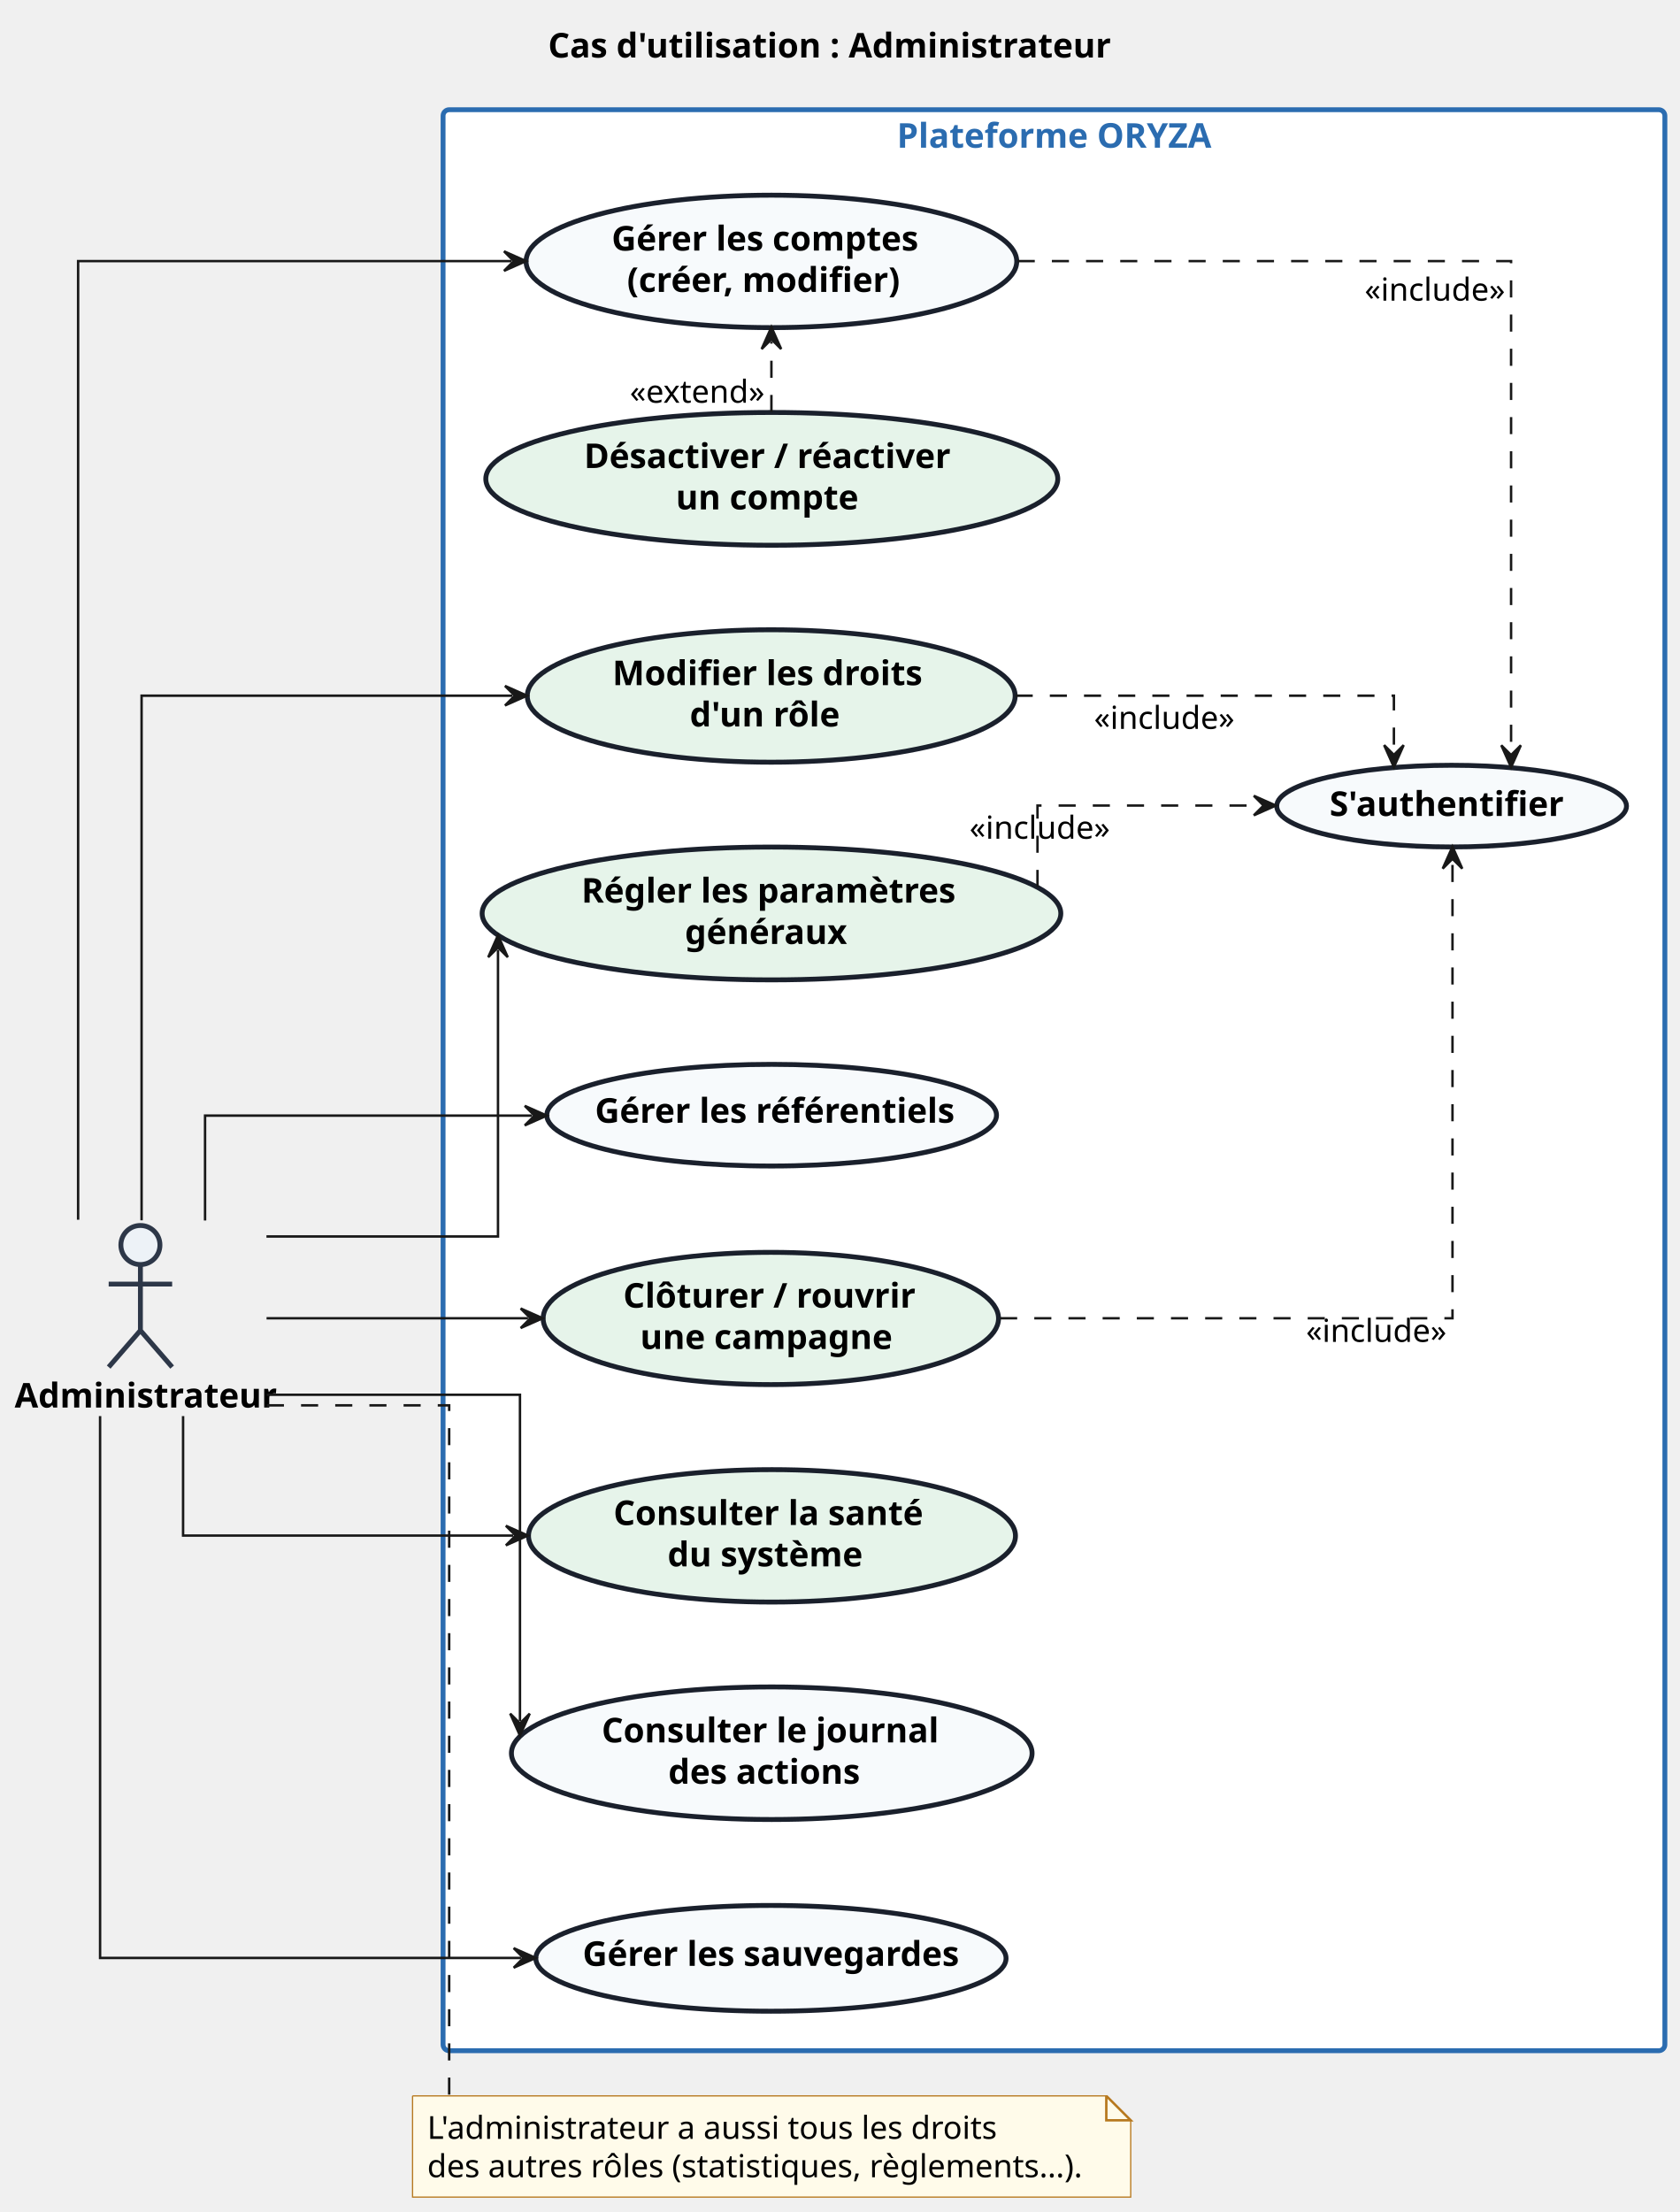
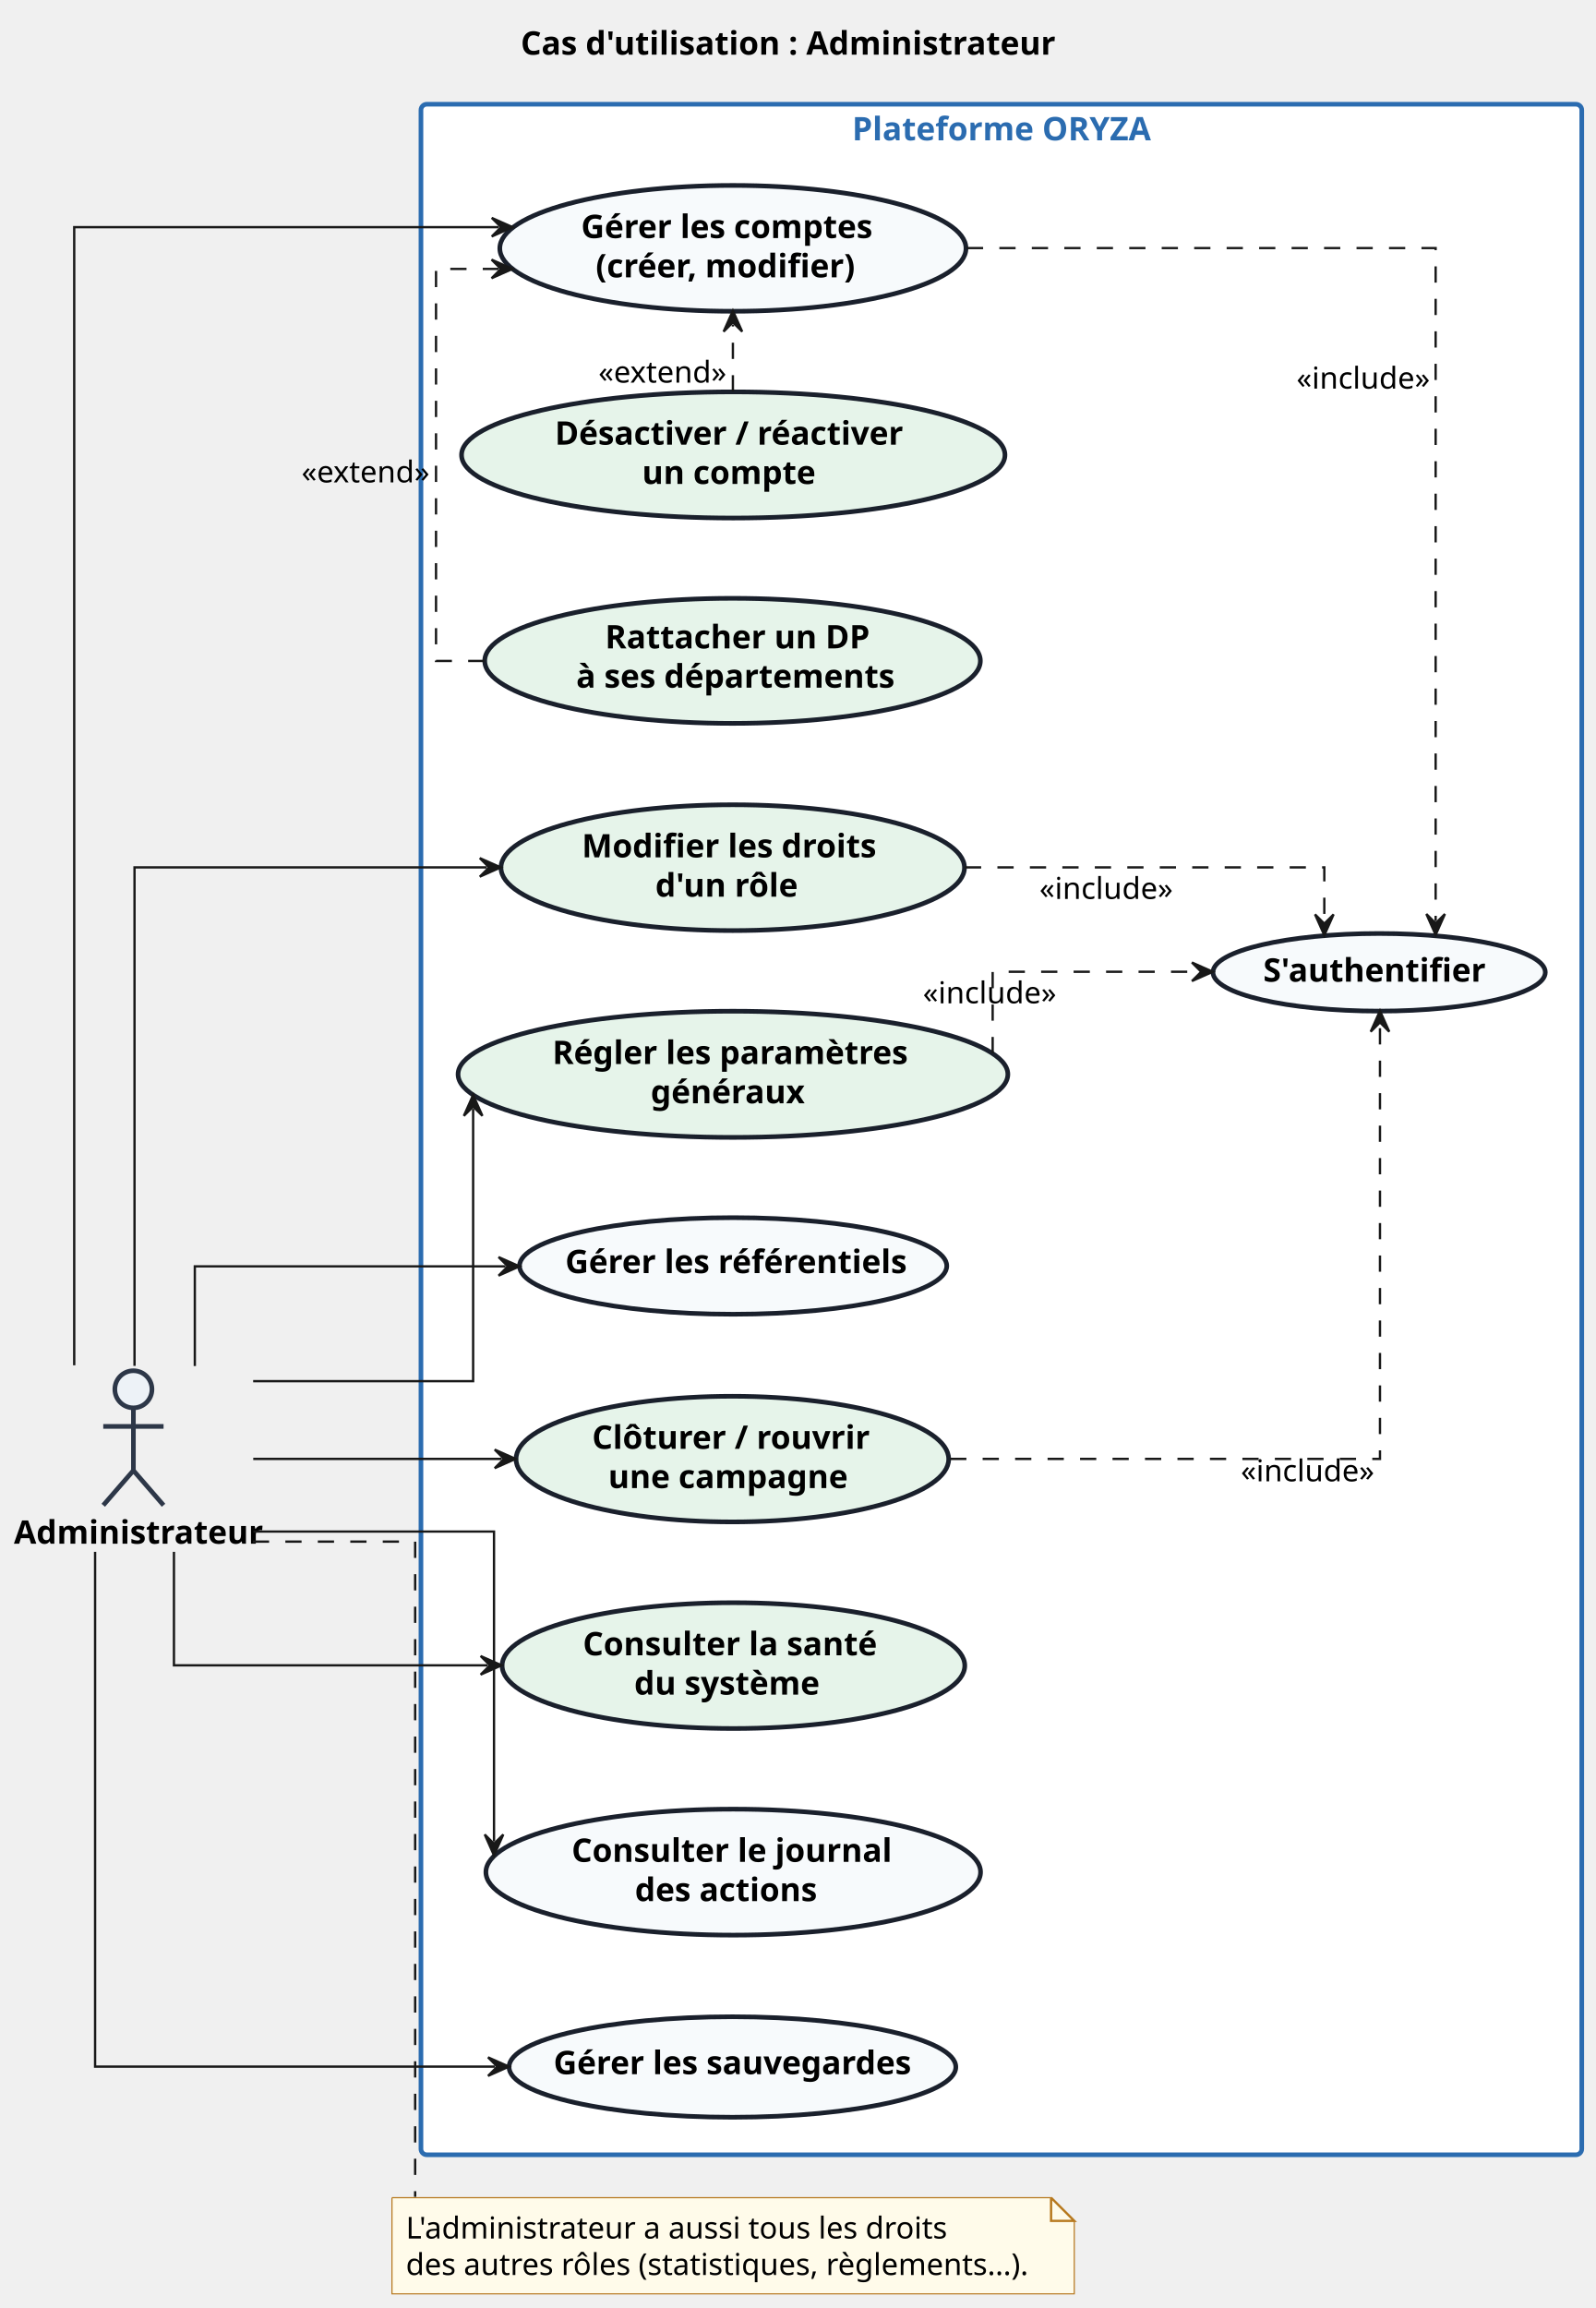
- <svg xmlns="http://www.w3.org/2000/svg" contentStyleType="text/css" height="906px" preserveAspectRatio="none" style="width:688px;height:906px;background:#FFFFFF;" version="1.1" viewBox="0 0 688 906" width="688px" zoomAndPan="magnify">
+ <svg xmlns="http://www.w3.org/2000/svg" contentStyleType="text/css" height="995px" preserveAspectRatio="none" style="width:688px;height:995px;background:#FFFFFF;" version="1.1" viewBox="0 0 688 995" width="688px" zoomAndPan="magnify">
  <defs />
  <g>
    <text fill="#000000" font-family="Segoe UI" font-size="14" font-weight="bold" lengthAdjust="spacing" textLength="224.971" x="224.515" y="23.562">Cas d'utilisation : Administrateur</text>
    <g id="cluster_&lt;b&gt;Plateforme ORYZA&lt;/b&gt;">
-       <rect fill="#FFFFFF" height="795" rx="2.5" ry="2.5" style="stroke:#2B6CB0;stroke-width:2.0;" width="500.5" x="181.5" y="44.94" />
+       <rect fill="#FFFFFF" height="884" rx="2.5" ry="2.5" style="stroke:#2B6CB0;stroke-width:2.0;" width="500.5" x="181.5" y="44.94" />
      <text fill="#2B6CB0" font-family="Segoe UI" font-size="14" font-weight="bold" lengthAdjust="spacing" textLength="128.714" x="367.393" y="60.502">Plateforme ORYZA</text>
    </g>
    <g id="elem_UC_Auth">
-       <ellipse cx="594.643" cy="330.168" fill="#F7FAFC" rx="71.643" ry="16.729" style="stroke:#1A202C;stroke-width:2.0;" />
-       <text fill="#000000" font-family="Segoe UI" font-size="14" font-weight="bold" lengthAdjust="spacing" textLength="93.981" x="544.653" y="334.199">S'authentifier</text>
+       <ellipse cx="594.643" cy="419.168" fill="#F7FAFC" rx="71.643" ry="16.729" style="stroke:#1A202C;stroke-width:2.0;" />
+       <text fill="#000000" font-family="Segoe UI" font-size="14" font-weight="bold" lengthAdjust="spacing" textLength="93.981" x="544.653" y="423.199">S'authentifier</text>
    </g>
    <g id="elem_UC_Comptes">
      <ellipse cx="316.001" cy="107.064" fill="#F7FAFC" rx="100.501" ry="27.124" style="stroke:#1A202C;stroke-width:2.0;" />
      <text fill="#000000" font-family="Segoe UI" font-size="14" font-weight="bold" lengthAdjust="spacing" textLength="124.927" x="250.538" y="102.625">Gérer les comptes</text>
      <text fill="#000000" font-family="Segoe UI" font-size="14" font-weight="bold" lengthAdjust="spacing" textLength="112.253" x="256.875" y="119.564">(créer, modifier)</text>
+     </g>
+     <g id="elem_UC_Departements">
+       <ellipse cx="315.85" cy="284.896" fill="#E6F4EA" rx="106.85" ry="26.956" style="stroke:#1A202C;stroke-width:2.0;" />
+       <text fill="#000000" font-family="Segoe UI" font-size="14" font-weight="bold" lengthAdjust="spacing" textLength="109.942" x="260.879" y="279.519">Rattacher un DP</text>
+       <text fill="#000000" font-family="Segoe UI" font-size="14" font-weight="bold" lengthAdjust="spacing" textLength="134.866" x="248.417" y="296.458">à ses départements</text>
    </g>
    <g id="elem_UC_Desactiver">
      <ellipse cx="316.155" cy="196.135" fill="#E6F4EA" rx="117.155" ry="27.196" style="stroke:#1A202C;stroke-width:2.0;" />
      <text fill="#000000" font-family="Segoe UI" font-size="14" font-weight="bold" lengthAdjust="spacing" textLength="147.841" x="239.235" y="191.697">Désactiver / réactiver</text>
      <text fill="#000000" font-family="Segoe UI" font-size="14" font-weight="bold" lengthAdjust="spacing" textLength="72.639" x="276.836" y="208.636">un compte</text>
    </g>
    <g id="elem_UC_Droits">
-       <ellipse cx="315.925" cy="285.061" fill="#E6F4EA" rx="99.925" ry="27.121" style="stroke:#1A202C;stroke-width:2.0;" />
-       <text fill="#000000" font-family="Segoe UI" font-size="14" font-weight="bold" lengthAdjust="spacing" textLength="124.134" x="250.858" y="280.622">Modifier les droits</text>
-       <text fill="#000000" font-family="Segoe UI" font-size="14" font-weight="bold" lengthAdjust="spacing" textLength="60.737" x="282.556" y="297.562">d'un rôle</text>
+       <ellipse cx="315.925" cy="374.061" fill="#E6F4EA" rx="99.925" ry="27.121" style="stroke:#1A202C;stroke-width:2.0;" />
+       <text fill="#000000" font-family="Segoe UI" font-size="14" font-weight="bold" lengthAdjust="spacing" textLength="124.134" x="250.858" y="369.622">Modifier les droits</text>
+       <text fill="#000000" font-family="Segoe UI" font-size="14" font-weight="bold" lengthAdjust="spacing" textLength="60.737" x="282.556" y="386.562">d'un rôle</text>
    </g>
    <g id="elem_UC_Parametres">
-       <ellipse cx="316.026" cy="374.14" fill="#E6F4EA" rx="118.526" ry="27.201" style="stroke:#1A202C;stroke-width:2.0;" />
-       <text fill="#000000" font-family="Segoe UI" font-size="14" font-weight="bold" lengthAdjust="spacing" textLength="149.727" x="238.162" y="369.702">Régler les paramètres</text>
-       <text fill="#000000" font-family="Segoe UI" font-size="14" font-weight="bold" lengthAdjust="spacing" textLength="64.907" x="280.573" y="386.641">généraux</text>
+       <ellipse cx="316.026" cy="463.14" fill="#E6F4EA" rx="118.526" ry="27.201" style="stroke:#1A202C;stroke-width:2.0;" />
+       <text fill="#000000" font-family="Segoe UI" font-size="14" font-weight="bold" lengthAdjust="spacing" textLength="149.727" x="238.162" y="458.702">Régler les paramètres</text>
+       <text fill="#000000" font-family="Segoe UI" font-size="14" font-weight="bold" lengthAdjust="spacing" textLength="64.907" x="280.573" y="475.641">généraux</text>
    </g>
    <g id="elem_UC_Referentiels">
-       <ellipse cx="316.106" cy="456.761" fill="#F7FAFC" rx="92.106" ry="20.821" style="stroke:#1A202C;stroke-width:2.0;" />
-       <text fill="#000000" font-family="Segoe UI" font-size="14" font-weight="bold" lengthAdjust="spacing" textLength="144.799" x="243.707" y="459.853">Gérer les référentiels</text>
+       <ellipse cx="316.106" cy="545.761" fill="#F7FAFC" rx="92.106" ry="20.821" style="stroke:#1A202C;stroke-width:2.0;" />
+       <text fill="#000000" font-family="Segoe UI" font-size="14" font-weight="bold" lengthAdjust="spacing" textLength="144.799" x="243.707" y="548.853">Gérer les référentiels</text>
    </g>
    <g id="elem_UC_Cloture">
-       <ellipse cx="315.772" cy="540.024" fill="#E6F4EA" rx="93.272" ry="27.085" style="stroke:#1A202C;stroke-width:2.0;" />
-       <text fill="#000000" font-family="Segoe UI" font-size="14" font-weight="bold" lengthAdjust="spacing" textLength="114.981" x="255.282" y="535.586">Clôturer / rouvrir</text>
-       <text fill="#000000" font-family="Segoe UI" font-size="14" font-weight="bold" lengthAdjust="spacing" textLength="101.083" x="262.231" y="552.525">une campagne</text>
+       <ellipse cx="315.772" cy="629.024" fill="#E6F4EA" rx="93.272" ry="27.085" style="stroke:#1A202C;stroke-width:2.0;" />
+       <text fill="#000000" font-family="Segoe UI" font-size="14" font-weight="bold" lengthAdjust="spacing" textLength="114.981" x="255.282" y="624.586">Clôturer / rouvrir</text>
+       <text fill="#000000" font-family="Segoe UI" font-size="14" font-weight="bold" lengthAdjust="spacing" textLength="101.083" x="262.231" y="641.525">une campagne</text>
    </g>
    <g id="elem_UC_Sante">
-       <ellipse cx="316.241" cy="629.06" fill="#E6F4EA" rx="99.741" ry="27.12" style="stroke:#1A202C;stroke-width:2.0;" />
-       <text fill="#000000" font-family="Segoe UI" font-size="14" font-weight="bold" lengthAdjust="spacing" textLength="123.881" x="251.3" y="624.621">Consulter la santé</text>
-       <text fill="#000000" font-family="Segoe UI" font-size="14" font-weight="bold" lengthAdjust="spacing" textLength="79.55" x="273.466" y="641.561">du système</text>
+       <ellipse cx="316.241" cy="718.06" fill="#E6F4EA" rx="99.741" ry="27.12" style="stroke:#1A202C;stroke-width:2.0;" />
+       <text fill="#000000" font-family="Segoe UI" font-size="14" font-weight="bold" lengthAdjust="spacing" textLength="123.881" x="251.3" y="713.621">Consulter la santé</text>
+       <text fill="#000000" font-family="Segoe UI" font-size="14" font-weight="bold" lengthAdjust="spacing" textLength="79.55" x="273.466" y="730.561">du système</text>
    </g>
    <g id="elem_UC_Journal">
-       <ellipse cx="316.142" cy="718.092" fill="#F7FAFC" rx="106.642" ry="27.153" style="stroke:#1A202C;stroke-width:2.0;" />
-       <text fill="#000000" font-family="Segoe UI" font-size="14" font-weight="bold" lengthAdjust="spacing" textLength="133.376" x="246.454" y="713.654">Consulter le journal</text>
-       <text fill="#000000" font-family="Segoe UI" font-size="14" font-weight="bold" lengthAdjust="spacing" textLength="78.75" x="273.767" y="730.593">des actions</text>
+       <ellipse cx="316.142" cy="807.092" fill="#F7FAFC" rx="106.642" ry="27.153" style="stroke:#1A202C;stroke-width:2.0;" />
+       <text fill="#000000" font-family="Segoe UI" font-size="14" font-weight="bold" lengthAdjust="spacing" textLength="133.376" x="246.454" y="802.654">Consulter le journal</text>
+       <text fill="#000000" font-family="Segoe UI" font-size="14" font-weight="bold" lengthAdjust="spacing" textLength="78.75" x="273.767" y="819.593">des actions</text>
    </g>
    <g id="elem_UC_Sauvegardes">
-       <ellipse cx="315.81" cy="802.101" fill="#F7FAFC" rx="96.31" ry="21.662" style="stroke:#1A202C;stroke-width:2.0;" />
-       <text fill="#000000" font-family="Segoe UI" font-size="14" font-weight="bold" lengthAdjust="spacing" textLength="154.294" x="238.663" y="805.194">Gérer les sauvegardes</text>
+       <ellipse cx="315.81" cy="891.101" fill="#F7FAFC" rx="96.31" ry="21.662" style="stroke:#1A202C;stroke-width:2.0;" />
+       <text fill="#000000" font-family="Segoe UI" font-size="14" font-weight="bold" lengthAdjust="spacing" textLength="154.294" x="238.663" y="894.194">Gérer les sauvegardes</text>
    </g>
    <g id="elem_Admin">
-       <ellipse cx="57.519" cy="509.94" fill="#EDF2F7" rx="8" ry="8" style="stroke:#2D3748;stroke-width:2.0;" />
-       <path d="M57.519,517.939 L57.519,544.939 M44.519,525.939 L70.519,525.939 M57.519,544.939 L44.519,559.939 M57.519,544.939 L70.519,559.939 " fill="none" style="stroke:#2D3748;stroke-width:2.0;" />
-       <text fill="#000000" font-family="Segoe UI" font-size="14" font-weight="bold" lengthAdjust="spacing" textLength="103.038" x="6" y="576.502">Administrateur</text>
+       <ellipse cx="57.519" cy="598.939" fill="#EDF2F7" rx="8" ry="8" style="stroke:#2D3748;stroke-width:2.0;" />
+       <path d="M57.519,606.939 L57.519,633.939 M44.519,614.939 L70.519,614.939 M57.519,633.939 L44.519,648.939 M57.519,633.939 L70.519,648.939 " fill="none" style="stroke:#2D3748;stroke-width:2.0;" />
+       <text fill="#000000" font-family="Segoe UI" font-size="14" font-weight="bold" lengthAdjust="spacing" textLength="103.038" x="6" y="665.502">Administrateur</text>
    </g>
-     <g id="elem_GMN27">
-       <path d="M169,858.439 L169,899.898 L463.19,899.898 L463.19,868.439 L453.19,858.439 L169,858.439 " fill="#FFFBEA" style="stroke:#B7791F;stroke-width:0.5;" />
-       <path d="M453.19,858.439 L453.19,868.439 L463.19,868.439 L453.19,858.439 " fill="#FFFBEA" style="stroke:#B7791F;stroke-width:1.0;" />
-       <text fill="#000000" font-family="Segoe UI" font-size="13" lengthAdjust="spacing" textLength="236.133" x="175" y="876.033">L'administrateur a aussi tous les droits</text>
-       <text fill="#000000" font-family="Segoe UI" font-size="13" lengthAdjust="spacing" textLength="273.19" x="175" y="891.763">des autres rôles (statistiques, règlements…).</text>
+     <g id="elem_GMN29">
+       <path d="M169,947.439 L169,988.898 L463.19,988.898 L463.19,957.439 L453.19,947.439 L169,947.439 " fill="#FFFBEA" style="stroke:#B7791F;stroke-width:0.5;" />
+       <path d="M453.19,947.439 L453.19,957.439 L463.19,957.439 L453.19,947.439 " fill="#FFFBEA" style="stroke:#B7791F;stroke-width:1.0;" />
+       <text fill="#000000" font-family="Segoe UI" font-size="13" lengthAdjust="spacing" textLength="236.133" x="175" y="965.033">L'administrateur a aussi tous les droits</text>
+       <text fill="#000000" font-family="Segoe UI" font-size="13" lengthAdjust="spacing" textLength="273.19" x="175" y="980.763">des autres rôles (statistiques, règlements…).</text>
    </g>
    <g id="link_Admin_UC_Comptes">
-       <path d="M32,499.589 C32,392.099 32,106.939 32,106.939 C32,106.939 127.77,106.939 209.47,106.939 " fill="none" id="Admin-to-UC_Comptes" style="stroke:#181818;stroke-width:1.0;" />
-       <polygon fill="#181818" points="215.47,106.939,206.47,102.939,210.47,106.939,206.47,110.939,215.47,106.939" style="stroke:#181818;stroke-width:1.0;" />
+       <path d="M32,588.59 C32,464.68 32,97.939 32,97.939 C32,97.939 132.48,97.939 215.04,97.939 " fill="none" id="Admin-to-UC_Comptes" style="stroke:#181818;stroke-width:1.0;" />
+       <polygon fill="#181818" points="221.04,97.939,212.04,93.939,216.04,97.939,212.04,101.939,221.04,97.939" style="stroke:#181818;stroke-width:1.0;" />
    </g>
    <g id="link_Admin_UC_Droits">
-       <path d="M58,499.82 C58,428 58,284.94 58,284.94 C58,284.94 137.36,284.94 209.88,284.94 " fill="none" id="Admin-to-UC_Droits" style="stroke:#181818;stroke-width:1.0;" />
-       <polygon fill="#181818" points="215.88,284.94,206.88,280.94,210.88,284.94,206.88,288.94,215.88,284.94" style="stroke:#181818;stroke-width:1.0;" />
+       <path d="M58,588.819 C58,517 58,373.94 58,373.94 C58,373.94 137.36,373.94 209.88,373.94 " fill="none" id="Admin-to-UC_Droits" style="stroke:#181818;stroke-width:1.0;" />
+       <polygon fill="#181818" points="215.88,373.94,206.88,369.94,210.88,373.94,206.88,377.94,215.88,373.94" style="stroke:#181818;stroke-width:1.0;" />
    </g>
    <g id="link_Admin_UC_Parametres">
-       <path d="M109.15,506.44 C151.33,506.44 204,506.44 204,506.44 C204,506.44 204,418.979 204,389.05 " fill="none" id="Admin-to-UC_Parametres" style="stroke:#181818;stroke-width:1.0;" />
-       <polygon fill="#181818" points="204,383.05,200,392.05,204,388.05,208,392.05,204,383.05" style="stroke:#181818;stroke-width:1.0;" />
+       <path d="M109.15,595.439 C151.33,595.439 204,595.439 204,595.439 C204,595.439 204,507.979 204,478.05 " fill="none" id="Admin-to-UC_Parametres" style="stroke:#181818;stroke-width:1.0;" />
+       <polygon fill="#181818" points="204,472.05,200,481.05,204,477.05,208,481.05,204,472.05" style="stroke:#181818;stroke-width:1.0;" />
    </g>
    <g id="link_Admin_UC_Referentiels">
-       <path d="M84,499.899 C84,478.67 84,456.94 84,456.94 C84,456.94 153.2,456.94 217.97,456.94 " fill="none" id="Admin-to-UC_Referentiels" style="stroke:#181818;stroke-width:1.0;" />
-       <polygon fill="#181818" points="223.97,456.94,214.97,452.94,218.97,456.94,214.97,460.94,223.97,456.94" style="stroke:#181818;stroke-width:1.0;" />
+       <path d="M84,588.899 C84,567.669 84,545.939 84,545.939 C84,545.939 153.2,545.939 217.97,545.939 " fill="none" id="Admin-to-UC_Referentiels" style="stroke:#181818;stroke-width:1.0;" />
+       <polygon fill="#181818" points="223.97,545.939,214.97,541.939,218.97,545.939,214.97,549.939,223.97,545.939" style="stroke:#181818;stroke-width:1.0;" />
    </g>
    <g id="link_Admin_UC_Cloture">
-       <path d="M109.19,539.939 C141.53,539.939 178.15,539.939 216.3,539.939 " fill="none" id="Admin-to-UC_Cloture" style="stroke:#181818;stroke-width:1.0;" />
-       <polygon fill="#181818" points="222.3,539.939,213.3,535.939,217.3,539.939,213.3,543.939,222.3,539.939" style="stroke:#181818;stroke-width:1.0;" />
+       <path d="M109.19,628.939 C141.53,628.939 178.15,628.939 216.3,628.939 " fill="none" id="Admin-to-UC_Cloture" style="stroke:#181818;stroke-width:1.0;" />
+       <polygon fill="#181818" points="222.3,628.939,213.3,624.939,217.3,628.939,213.3,632.939,222.3,628.939" style="stroke:#181818;stroke-width:1.0;" />
    </g>
    <g id="link_Admin_UC_Sante">
-       <path d="M75,580.01 C75,603.639 75,628.939 75,628.939 C75,628.939 143.94,628.939 210.24,628.939 " fill="none" id="Admin-to-UC_Sante" style="stroke:#181818;stroke-width:1.0;" />
-       <polygon fill="#181818" points="216.24,628.939,207.24,624.939,211.24,628.939,207.24,632.939,216.24,628.939" style="stroke:#181818;stroke-width:1.0;" />
+       <path d="M75,669.01 C75,692.639 75,717.939 75,717.939 C75,717.939 143.94,717.939 210.24,717.939 " fill="none" id="Admin-to-UC_Sante" style="stroke:#181818;stroke-width:1.0;" />
+       <polygon fill="#181818" points="216.24,717.939,207.24,713.939,211.24,717.939,207.24,721.939,216.24,717.939" style="stroke:#181818;stroke-width:1.0;" />
    </g>
    <g id="link_Admin_UC_Journal">
-       <path d="M109.28,571.269 C154.51,571.269 213,571.269 213,571.269 C213,571.269 213,675.569 213,704.87 " fill="none" id="Admin-to-UC_Journal" style="stroke:#181818;stroke-width:1.0;" />
-       <polygon fill="#181818" points="213,710.87,217,701.87,213,705.87,209,701.87,213,710.87" style="stroke:#181818;stroke-width:1.0;" />
+       <path d="M109.28,660.269 C154.51,660.269 213,660.269 213,660.269 C213,660.269 213,764.569 213,793.87 " fill="none" id="Admin-to-UC_Journal" style="stroke:#181818;stroke-width:1.0;" />
+       <polygon fill="#181818" points="213,799.87,217,790.87,213,794.87,209,790.87,213,799.87" style="stroke:#181818;stroke-width:1.0;" />
    </g>
    <g id="link_Admin_UC_Sauvegardes">
-       <path d="M41,580.019 C41,653.409 41,801.939 41,801.939 C41,801.939 134.19,801.939 213.43,801.939 " fill="none" id="Admin-to-UC_Sauvegardes" style="stroke:#181818;stroke-width:1.0;" />
-       <polygon fill="#181818" points="219.43,801.939,210.43,797.939,214.43,801.939,210.43,805.939,219.43,801.939" style="stroke:#181818;stroke-width:1.0;" />
+       <path d="M41,669.019 C41,742.409 41,890.939 41,890.939 C41,890.939 134.19,890.939 213.43,890.939 " fill="none" id="Admin-to-UC_Sauvegardes" style="stroke:#181818;stroke-width:1.0;" />
+       <polygon fill="#181818" points="219.43,890.939,210.43,886.939,214.43,890.939,210.43,894.939,219.43,890.939" style="stroke:#181818;stroke-width:1.0;" />
    </g>
    <g id="link_UC_Desactiver_UC_Comptes">
      <path d="M316,168.75 C316,157.709 316,150.98 316,139.959 " fill="none" id="UC_Desactiver-to-UC_Comptes" style="stroke:#181818;stroke-width:1.0;stroke-dasharray:7.0,7.0;" />
      <polygon fill="#181818" points="316,133.959,312,142.959,316,138.959,320,142.959,316,133.959" style="stroke:#181818;stroke-width:1.0;" />
      <text fill="#000000" font-family="Segoe UI" font-size="13" lengthAdjust="spacing" textLength="57.294" x="258" y="164.953">«extend»</text>
    </g>
+     <g id="link_UC_Departements_UC_Comptes">
+       <path d="M208.85,284.94 C196.38,284.94 188,284.94 188,284.94 C188,284.94 188,115.939 188,115.939 C188,115.939 196.11,115.939 214.96,115.939 " fill="none" id="UC_Departements-to-UC_Comptes" style="stroke:#181818;stroke-width:1.0;stroke-dasharray:7.0,7.0;" />
+       <polygon fill="#181818" points="220.96,115.939,211.96,111.939,215.96,115.939,211.96,119.939,220.96,115.939" style="stroke:#181818;stroke-width:1.0;" />
+       <text fill="#000000" font-family="Segoe UI" font-size="13" lengthAdjust="spacing" textLength="57.294" x="130" y="207.973">«extend»</text>
+     </g>
    <g id="link_UC_Comptes_UC_Auth">
-       <path d="M416.89,106.939 C505.04,106.939 619,106.939 619,106.939 C619,106.939 619,257.5 619,308.26 " fill="none" id="UC_Comptes-to-UC_Auth" style="stroke:#181818;stroke-width:1.0;stroke-dasharray:7.0,7.0;" />
-       <polygon fill="#181818" points="619,314.26,623,305.26,619,309.26,615,305.26,619,314.26" style="stroke:#181818;stroke-width:1.0;" />
-       <text fill="#000000" font-family="Segoe UI" font-size="13" lengthAdjust="spacing" textLength="59.776" x="559" y="123.143">«include»</text>
+       <path d="M416.89,106.939 C505.04,106.939 619,106.939 619,106.939 C619,106.939 619,333.459 619,397.039 " fill="none" id="UC_Comptes-to-UC_Auth" style="stroke:#181818;stroke-width:1.0;stroke-dasharray:7.0,7.0;" />
+       <polygon fill="#181818" points="619,403.039,623,394.039,619,398.039,615,394.039,619,403.039" style="stroke:#181818;stroke-width:1.0;" />
+       <text fill="#000000" font-family="Segoe UI" font-size="13" lengthAdjust="spacing" textLength="59.776" x="559" y="167.533">«include»</text>
    </g>
    <g id="link_UC_Droits_UC_Auth">
-       <path d="M416.05,284.94 C487.49,284.94 571,284.94 571,284.94 C571,284.94 571,295.219 571,308.2 " fill="none" id="UC_Droits-to-UC_Auth" style="stroke:#181818;stroke-width:1.0;stroke-dasharray:7.0,7.0;" />
-       <polygon fill="#181818" points="571,314.2,575,305.2,571,309.2,567,305.2,571,314.2" style="stroke:#181818;stroke-width:1.0;" />
-       <text fill="#000000" font-family="Segoe UI" font-size="13" lengthAdjust="spacing" textLength="59.776" x="448.16" y="298.533">«include»</text>
+       <path d="M416.05,373.94 C487.49,373.94 571,373.94 571,373.94 C571,373.94 571,384.219 571,397.2 " fill="none" id="UC_Droits-to-UC_Auth" style="stroke:#181818;stroke-width:1.0;stroke-dasharray:7.0,7.0;" />
+       <polygon fill="#181818" points="571,403.2,575,394.2,571,398.2,567,394.2,571,403.2" style="stroke:#181818;stroke-width:1.0;" />
+       <text fill="#000000" font-family="Segoe UI" font-size="13" lengthAdjust="spacing" textLength="59.776" x="448.16" y="387.533">«include»</text>
    </g>
    <g id="link_UC_Parametres_UC_Auth">
-       <path d="M425,363.289 C425,350.269 425,329.94 425,329.94 C425,329.94 470.42,329.94 516.62,329.94 " fill="none" id="UC_Parametres-to-UC_Auth" style="stroke:#181818;stroke-width:1.0;stroke-dasharray:7.0,7.0;" />
-       <polygon fill="#181818" points="522.62,329.94,513.62,325.94,517.62,329.94,513.62,333.94,522.62,329.94" style="stroke:#181818;stroke-width:1.0;" />
-       <text fill="#000000" font-family="Segoe UI" font-size="13" lengthAdjust="spacing" textLength="59.776" x="397.13" y="343.533">«include»</text>
+       <path d="M428,454.039 C428,441.18 428,418.94 428,418.94 C428,418.94 471.8,418.94 516.92,418.94 " fill="none" id="UC_Parametres-to-UC_Auth" style="stroke:#181818;stroke-width:1.0;stroke-dasharray:7.0,7.0;" />
+       <polygon fill="#181818" points="522.92,418.94,513.92,414.94,517.92,418.94,513.92,422.94,522.92,418.94" style="stroke:#181818;stroke-width:1.0;" />
+       <text fill="#000000" font-family="Segoe UI" font-size="13" lengthAdjust="spacing" textLength="59.776" x="397.91" y="432.533">«include»</text>
    </g>
    <g id="link_UC_Cloture_UC_Auth">
-       <path d="M409.68,539.939 C490.73,539.939 595,539.939 595,539.939 C595,539.939 595,402.599 595,352.769 " fill="none" id="UC_Cloture-to-UC_Auth" style="stroke:#181818;stroke-width:1.0;stroke-dasharray:7.0,7.0;" />
-       <polygon fill="#181818" points="595,346.769,591,355.769,595,351.769,599,355.769,595,346.769" style="stroke:#181818;stroke-width:1.0;" />
-       <text fill="#000000" font-family="Segoe UI" font-size="13" lengthAdjust="spacing" textLength="59.776" x="535" y="549.613">«include»</text>
+       <path d="M409.68,628.939 C490.73,628.939 595,628.939 595,628.939 C595,628.939 595,491.599 595,441.769 " fill="none" id="UC_Cloture-to-UC_Auth" style="stroke:#181818;stroke-width:1.0;stroke-dasharray:7.0,7.0;" />
+       <polygon fill="#181818" points="595,435.769,591,444.769,595,440.769,599,444.769,595,435.769" style="stroke:#181818;stroke-width:1.0;" />
+       <text fill="#000000" font-family="Segoe UI" font-size="13" lengthAdjust="spacing" textLength="59.776" x="535" y="638.613">«include»</text>
    </g>
-     <g id="link_Admin_GMN27">
-       <path d="M109.32,575.61 C144.25,575.61 184,575.61 184,575.61 C184,575.61 184,789.559 184,858.09 " fill="none" id="Admin-GMN27" style="stroke:#181818;stroke-width:1.0;stroke-dasharray:7.0,7.0;" />
+     <g id="link_Admin_GMN29">
+       <path d="M109.03,664.61 C142.14,664.61 179,664.61 179,664.61 C179,664.61 179,878.559 179,947.09 " fill="none" id="Admin-GMN29" style="stroke:#181818;stroke-width:1.0;stroke-dasharray:7.0,7.0;" />
    </g>
  </g>
</svg>
